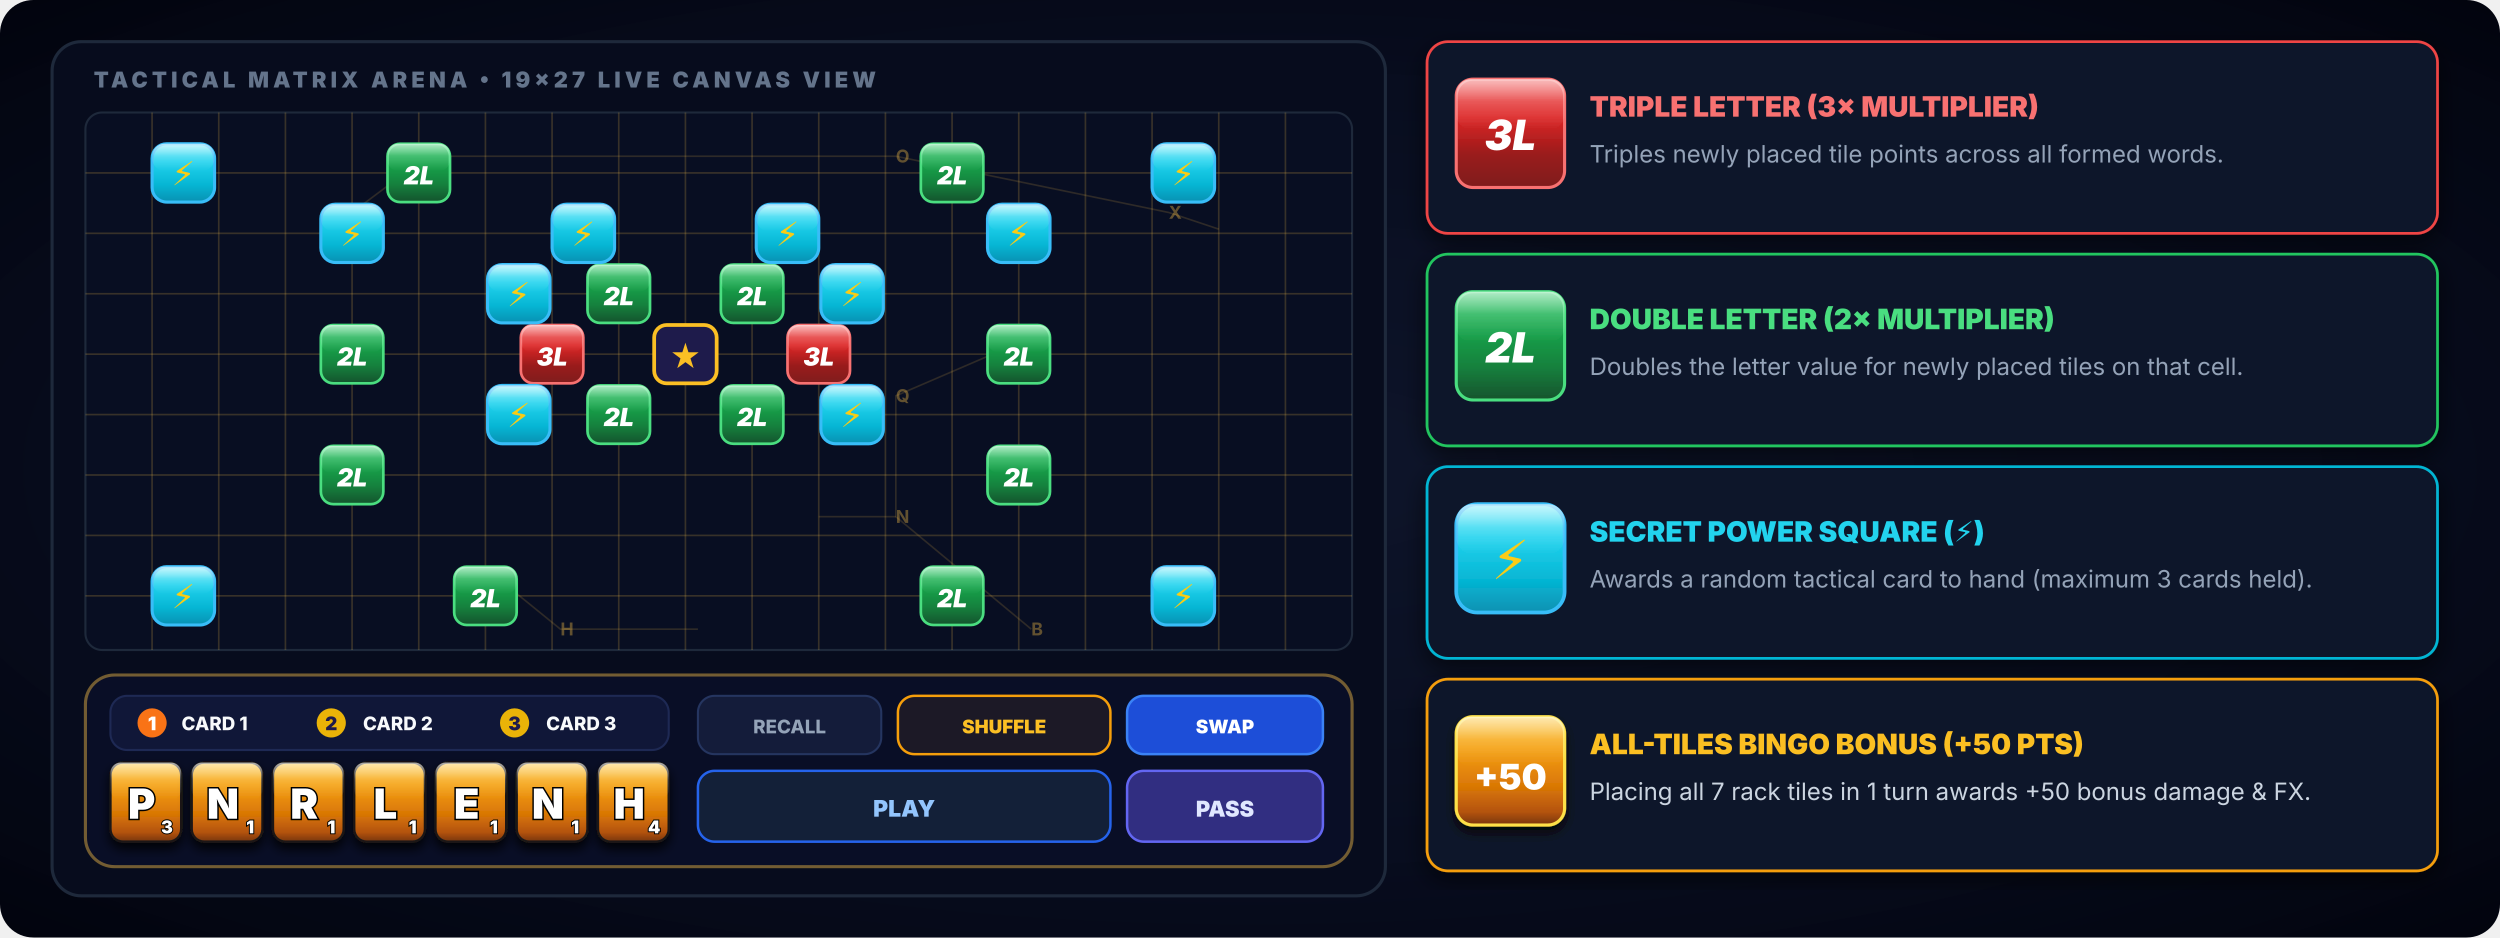
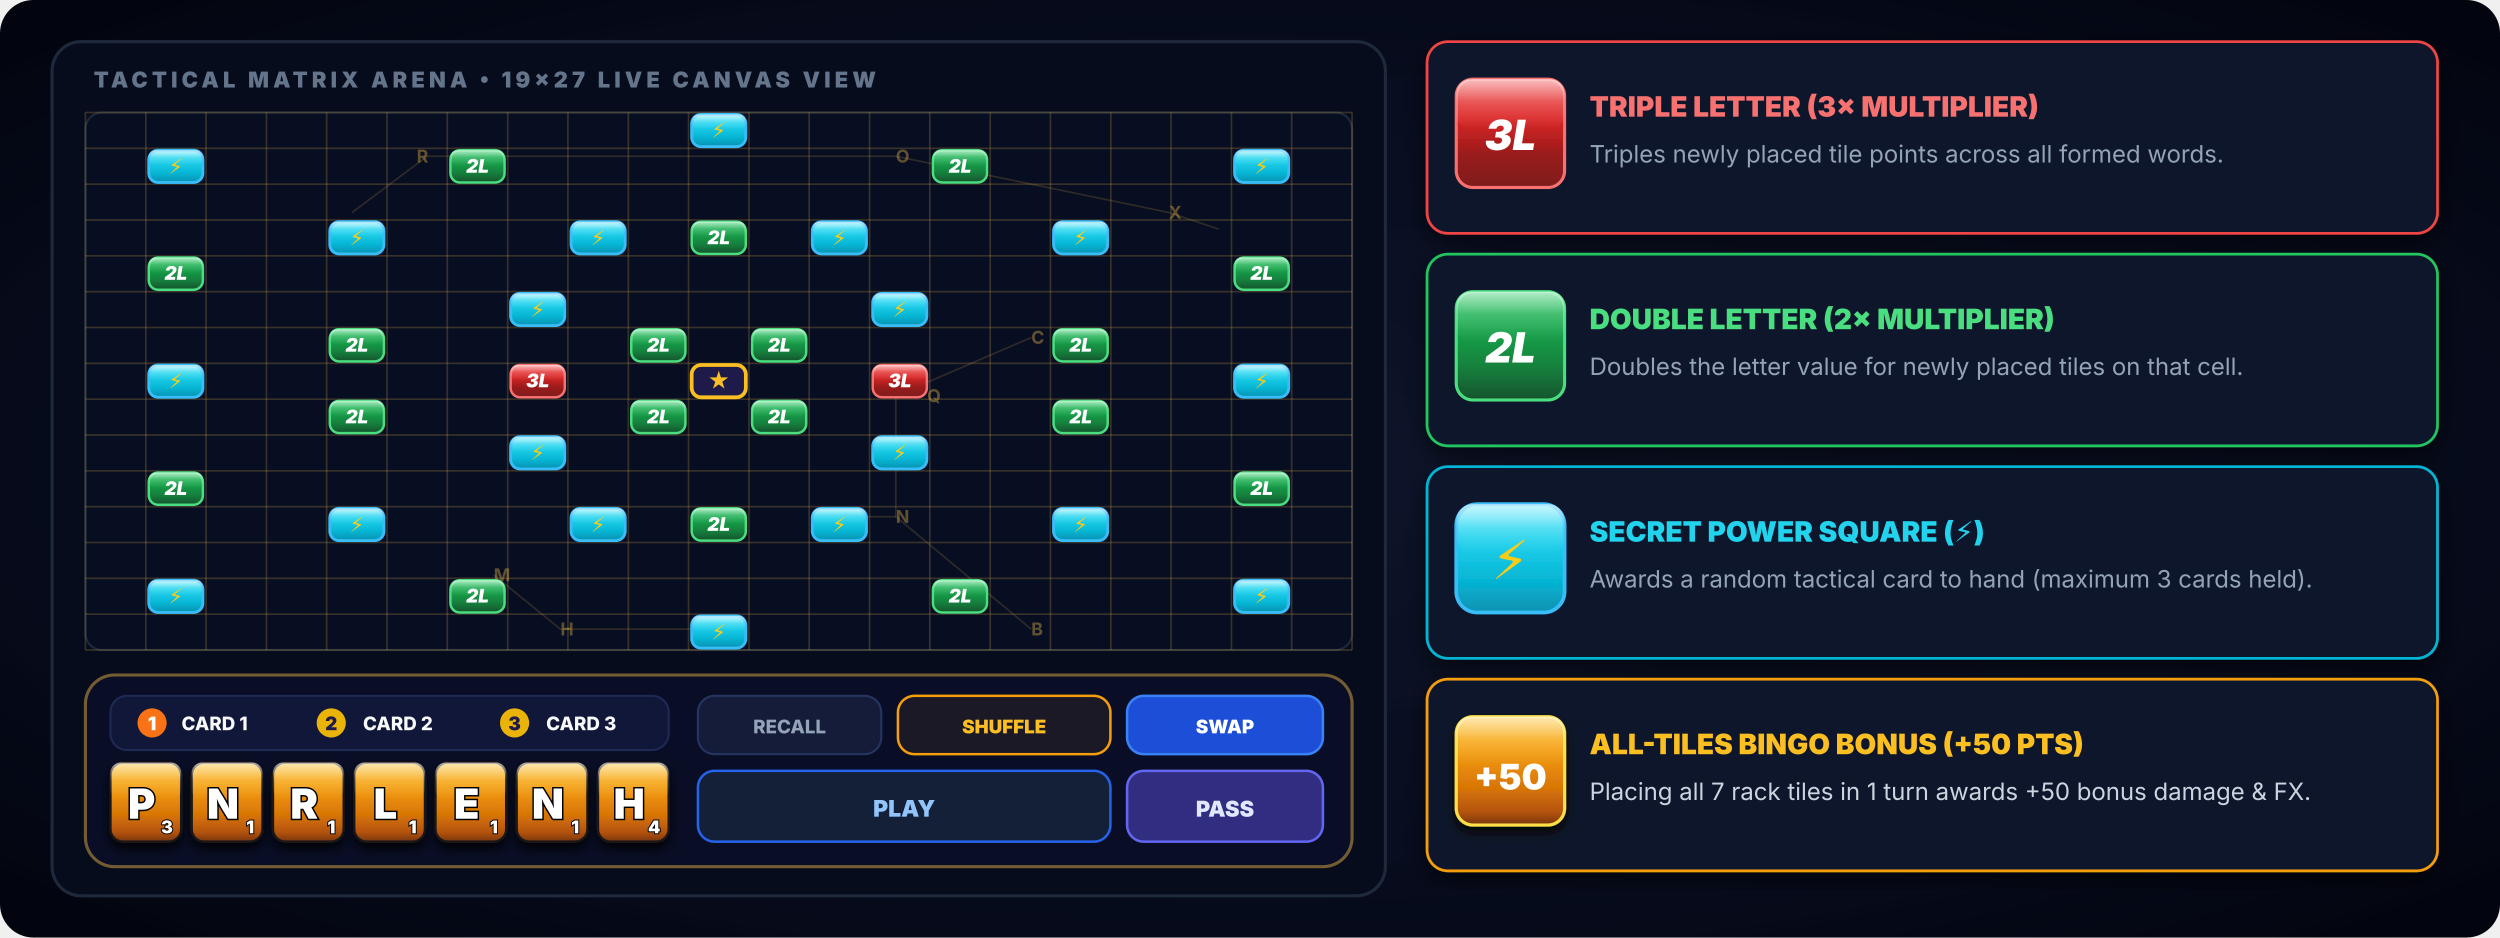
<svg xmlns="http://www.w3.org/2000/svg" viewBox="0 0 1200 450" width="100%" height="100%">
  <defs>
    <radialGradient id="arenaBg" cx="50%" cy="50%" r="70%">
      <stop offset="0%" stop-color="#091026" stop-opacity="0.98" />
      <stop offset="60%" stop-color="#050a1c" stop-opacity="0.99" />
      <stop offset="100%" stop-color="#02040e" stop-opacity="1" />
    </radialGradient>
    <linearGradient id="cell3LGrad" x1="0%" y1="0%" x2="0%" y2="100%">
      <stop offset="0%" stop-color="#ef4444" />
      <stop offset="35%" stop-color="#dc2626" />
      <stop offset="70%" stop-color="#991b1b" />
      <stop offset="100%" stop-color="#7f1d1d" />
    </linearGradient>
    <linearGradient id="cell2LGrad" x1="0%" y1="0%" x2="0%" y2="100%">
      <stop offset="0%" stop-color="#22c55e" />
      <stop offset="35%" stop-color="#16a34a" />
      <stop offset="70%" stop-color="#15803d" />
      <stop offset="100%" stop-color="#14532d" />
    </linearGradient>
    <linearGradient id="cellPowerGrad" x1="0%" y1="0%" x2="0%" y2="100%">
      <stop offset="0%" stop-color="#67e8f9" />
      <stop offset="30%" stop-color="#22d3ee" />
      <stop offset="70%" stop-color="#06b6d4" />
      <stop offset="100%" stop-color="#0891b2" />
    </linearGradient>
    <linearGradient id="woodTileGrad" x1="0%" y1="0%" x2="0%" y2="100%">
      <stop offset="0%" stop-color="#fbbf24" />
      <stop offset="28%" stop-color="#f59e0b" />
      <stop offset="65%" stop-color="#d97706" />
      <stop offset="88%" stop-color="#b45309" />
      <stop offset="100%" stop-color="#78350f" />
    </linearGradient>
    <linearGradient id="glossReflection" x1="0%" y1="0%" x2="0%" y2="100%">
      <stop offset="0%" stop-color="#ffffff" stop-opacity="0.65" />
      <stop offset="45%" stop-color="#ffffff" stop-opacity="0.18" />
      <stop offset="100%" stop-color="#ffffff" stop-opacity="0" />
    </linearGradient>
-     <filter id="cyanGlow" x="-30%" y="-30%" width="160%" height="160%">
-       <feGaussianBlur stdDeviation="6" result="blur" />
-       <feMerge>
-         <feMergeNode in="blur" />
-         <feMergeNode in="SourceGraphic" />
-       </feMerge>
-     </filter>
-     <filter id="starGlow" x="-30%" y="-30%" width="160%" height="160%">
-       <feGaussianBlur stdDeviation="5" result="blur" />
-       <feMerge>
-         <feMergeNode in="blur" />
-         <feMergeNode in="SourceGraphic" />
-       </feMerge>
-     </filter>
    <filter id="tileShadow" x="-20%" y="-20%" width="140%" height="140%">
      <feDropShadow dx="0" dy="3" stdDeviation="2.5" flood-color="#000000" flood-opacity="0.85" />
    </filter>
    <filter id="cardShadow" x="-10%" y="-10%" width="120%" height="120%">
      <feDropShadow dx="0" dy="4" stdDeviation="6" flood-color="#000000" flood-opacity="0.6" />
    </filter>
    <style>
      @keyframes powerPulse {
        0%, 100% { filter: drop-shadow(0 0 5px #22d3ee); opacity: 0.92; }
        50% { filter: drop-shadow(0 0 14px #38bdf8); opacity: 1.0; }
      }
      @keyframes starPulse {
        0%, 100% { filter: drop-shadow(0 0 4px #fbbf24); }
        50% { filter: drop-shadow(0 0 11px #f59e0b); }
      }
      .anim-power-glow { animation: powerPulse 3.2s ease-in-out infinite; }
      .anim-center-star { animation: starPulse 3.5s ease-in-out infinite; }
    </style>
  </defs>
  <rect width="1200" height="450" fill="url(#arenaBg)" rx="16" />
  <g transform="translate(25, 20)">
    <rect width="640" height="410" rx="14" fill="#070c1d" stroke="#1e293b" stroke-width="1.5" />
    <text x="20" y="22" fill="#64748b" font-family="'Inter', sans-serif" font-size="10.5" font-weight="900" letter-spacing="2">
      TACTICAL MATRIX ARENA • 19×27 LIVE CANVAS VIEW
    </text>
    <rect x="16" y="34" width="608" height="258" rx="8" fill="#080e22" stroke="#1e293b" stroke-width="1" />
    <g stroke="rgba(245, 190, 72, 0.20)" stroke-width="0.8">
-       <line x1="16" y1="63" x2="624" y2="63" />
-       <line x1="16" y1="92" x2="624" y2="92" />
-       <line x1="16" y1="121" x2="624" y2="121" />
-       <line x1="16" y1="150" x2="624" y2="150" />
-       <line x1="16" y1="179" x2="624" y2="179" />
-       <line x1="16" y1="208" x2="624" y2="208" />
-       <line x1="16" y1="237" x2="624" y2="237" />
-       <line x1="16" y1="266" x2="624" y2="266" />
-       <line x1="48" y1="34" x2="48" y2="292" />
-       <line x1="80" y1="34" x2="80" y2="292" />
-       <line x1="112" y1="34" x2="112" y2="292" />
-       <line x1="144" y1="34" x2="144" y2="292" />
-       <line x1="176" y1="34" x2="176" y2="292" />
-       <line x1="208" y1="34" x2="208" y2="292" />
-       <line x1="240" y1="34" x2="240" y2="292" />
-       <line x1="272" y1="34" x2="272" y2="292" />
-       <line x1="304" y1="34" x2="304" y2="292" />
-       <line x1="336" y1="34" x2="336" y2="292" />
-       <line x1="368" y1="34" x2="368" y2="292" />
-       <line x1="400" y1="34" x2="400" y2="292" />
-       <line x1="432" y1="34" x2="432" y2="292" />
-       <line x1="464" y1="34" x2="464" y2="292" />
-       <line x1="496" y1="34" x2="496" y2="292" />
-       <line x1="528" y1="34" x2="528" y2="292" />
-       <line x1="560" y1="34" x2="560" y2="292" />
-       <line x1="592" y1="34" x2="592" y2="292" />
+       <line x1="16" y1="34.0" x2="624" y2="34.0" />
+       <line x1="16" y1="51.2" x2="624" y2="51.2" />
+       <line x1="16" y1="68.4" x2="624" y2="68.4" />
+       <line x1="16" y1="85.6" x2="624" y2="85.6" />
+       <line x1="16" y1="102.8" x2="624" y2="102.8" />
+       <line x1="16" y1="120.0" x2="624" y2="120.0" />
+       <line x1="16" y1="137.2" x2="624" y2="137.2" />
+       <line x1="16" y1="154.4" x2="624" y2="154.4" />
+       <line x1="16" y1="171.6" x2="624" y2="171.6" />
+       <line x1="16" y1="188.8" x2="624" y2="188.8" />
+       <line x1="16" y1="206.0" x2="624" y2="206.0" />
+       <line x1="16" y1="223.2" x2="624" y2="223.2" />
+       <line x1="16" y1="240.4" x2="624" y2="240.4" />
+       <line x1="16" y1="257.6" x2="624" y2="257.6" />
+       <line x1="16" y1="274.8" x2="624" y2="274.8" />
+       <line x1="16" y1="292.0" x2="624" y2="292.0" />
+       <line x1="16.0" y1="34" x2="16.0" y2="292" />
+       <line x1="45.0" y1="34" x2="45.0" y2="292" />
+       <line x1="73.9" y1="34" x2="73.9" y2="292" />
+       <line x1="102.9" y1="34" x2="102.9" y2="292" />
+       <line x1="131.8" y1="34" x2="131.8" y2="292" />
+       <line x1="160.8" y1="34" x2="160.8" y2="292" />
+       <line x1="189.7" y1="34" x2="189.7" y2="292" />
+       <line x1="218.7" y1="34" x2="218.7" y2="292" />
+       <line x1="247.6" y1="34" x2="247.6" y2="292" />
+       <line x1="276.6" y1="34" x2="276.6" y2="292" />
+       <line x1="305.5" y1="34" x2="305.5" y2="292" />
+       <line x1="334.5" y1="34" x2="334.5" y2="292" />
+       <line x1="363.4" y1="34" x2="363.4" y2="292" />
+       <line x1="392.4" y1="34" x2="392.4" y2="292" />
+       <line x1="421.3" y1="34" x2="421.3" y2="292" />
+       <line x1="450.3" y1="34" x2="450.3" y2="292" />
+       <line x1="479.2" y1="34" x2="479.2" y2="292" />
+       <line x1="508.2" y1="34" x2="508.2" y2="292" />
+       <line x1="537.1" y1="34" x2="537.1" y2="292" />
+       <line x1="566.1" y1="34" x2="566.1" y2="292" />
+       <line x1="595.0" y1="34" x2="595.0" y2="292" />
+       <line x1="624.0" y1="34" x2="624.0" y2="292" />
    </g>
    <g stroke="rgba(245, 190, 72, 0.16)" stroke-width="0.8" fill="none">
      <path d="M 180 55 L 405 55 L 536 82 L 560 90" />
      <path d="M 470 142 L 405 170 L 405 228 L 470 282" />
      <path d="M 212 256 L 244 282 L 310 282" />
      <path d="M 144 82 L 180 55" />
      <path d="M 368 228 L 405 228" />
    </g>
    <g fill="rgba(245, 190, 72, 0.38)" font-family="'Inter', monospace" font-size="8.5" font-weight="700">
-       <text x="180" y="58">R</text>
+       <text x="175" y="58">R</text>
      <text x="405" y="58">O</text>
      <text x="536" y="85">X</text>
      <text x="470" y="145">C</text>
-       <text x="405" y="173">Q</text>
+       <text x="420" y="173">Q</text>
      <text x="405" y="231">N</text>
      <text x="212" y="259">M</text>
      <text x="244" y="285">H</text>
      <text x="470" y="285">B</text>
    </g>
-     <g transform="translate(289, 136)" class="anim-center-star">
-       <rect width="30" height="28" rx="6" fill="#1e1b4b" stroke="#fbbf24" stroke-width="1.8" />
-       <text x="15" y="20.5" fill="#fbbf24" font-size="17" text-anchor="middle">★</text>
-     </g>
    <g>
-       <g transform="translate(225, 136)">
-         <rect width="30" height="28" rx="6" fill="url(#cell3LGrad)" stroke="#f87171" stroke-width="1.3" />
-         <rect width="30" height="13" rx="5" fill="url(#glossReflection)" />
-         <text x="15" y="19.5" fill="#ffffff" font-family="'Inter', sans-serif" font-size="12" font-weight="900" font-style="italic" text-anchor="middle">3L</text>
-       </g>
-       <g transform="translate(353, 136)">
-         <rect width="30" height="28" rx="6" fill="url(#cell3LGrad)" stroke="#f87171" stroke-width="1.3" />
-         <rect width="30" height="13" rx="5" fill="url(#glossReflection)" />
-         <text x="15" y="19.5" fill="#ffffff" font-family="'Inter', sans-serif" font-size="12" font-weight="900" font-style="italic" text-anchor="middle">3L</text>
+       <g transform="translate(220.1, 155.2)">
+         <rect width="26" height="15.5" rx="4.5" fill="url(#cell3LGrad)" stroke="#f87171" stroke-width="1.2" />
+         <rect width="26" height="7.4" rx="3.5" fill="url(#glossReflection)" />
+         <text x="13.0" y="10.7" fill="#ffffff" font-family="'Inter', sans-serif" font-size="9" font-weight="900" font-style="italic" text-anchor="middle">3L</text>
+       </g>
+       <g transform="translate(393.9, 155.2)">
+         <rect width="26" height="15.5" rx="4.5" fill="url(#cell3LGrad)" stroke="#f87171" stroke-width="1.2" />
+         <rect width="26" height="7.4" rx="3.5" fill="url(#glossReflection)" />
+         <text x="13.0" y="10.7" fill="#ffffff" font-family="'Inter', sans-serif" font-size="9" font-weight="900" font-style="italic" text-anchor="middle">3L</text>
      </g>
    </g>
    <g>
-       <g transform="translate(257, 107)">
-         <rect width="30" height="28" rx="6" fill="url(#cell2LGrad)" stroke="#4ade80" stroke-width="1.3" />
-         <rect width="30" height="13" rx="5" fill="url(#glossReflection)" />
-         <text x="15" y="19.5" fill="#ffffff" font-family="'Inter', sans-serif" font-size="12" font-weight="900" font-style="italic" text-anchor="middle">2L</text>
-       </g>
-       <g transform="translate(321, 107)">
-         <rect width="30" height="28" rx="6" fill="url(#cell2LGrad)" stroke="#4ade80" stroke-width="1.3" />
-         <rect width="30" height="13" rx="5" fill="url(#glossReflection)" />
-         <text x="15" y="19.5" fill="#ffffff" font-family="'Inter', sans-serif" font-size="12" font-weight="900" font-style="italic" text-anchor="middle">2L</text>
-       </g>
-       <g transform="translate(257, 165)">
-         <rect width="30" height="28" rx="6" fill="url(#cell2LGrad)" stroke="#4ade80" stroke-width="1.3" />
-         <rect width="30" height="13" rx="5" fill="url(#glossReflection)" />
-         <text x="15" y="19.5" fill="#ffffff" font-family="'Inter', sans-serif" font-size="12" font-weight="900" font-style="italic" text-anchor="middle">2L</text>
-       </g>
-       <g transform="translate(321, 165)">
-         <rect width="30" height="28" rx="6" fill="url(#cell2LGrad)" stroke="#4ade80" stroke-width="1.3" />
-         <rect width="30" height="13" rx="5" fill="url(#glossReflection)" />
-         <text x="15" y="19.5" fill="#ffffff" font-family="'Inter', sans-serif" font-size="12" font-weight="900" font-style="italic" text-anchor="middle">2L</text>
-       </g>
-       <g transform="translate(161, 49)">
-         <rect width="30" height="28" rx="6" fill="url(#cell2LGrad)" stroke="#4ade80" stroke-width="1.3" />
-         <rect width="30" height="13" rx="5" fill="url(#glossReflection)" />
-         <text x="15" y="19.5" fill="#ffffff" font-family="'Inter', sans-serif" font-size="12" font-weight="900" font-style="italic" text-anchor="middle">2L</text>
-       </g>
-       <g transform="translate(417, 49)">
-         <rect width="30" height="28" rx="6" fill="url(#cell2LGrad)" stroke="#4ade80" stroke-width="1.3" />
-         <rect width="30" height="13" rx="5" fill="url(#glossReflection)" />
-         <text x="15" y="19.5" fill="#ffffff" font-family="'Inter', sans-serif" font-size="12" font-weight="900" font-style="italic" text-anchor="middle">2L</text>
-       </g>
-       <g transform="translate(129, 136)">
-         <rect width="30" height="28" rx="6" fill="url(#cell2LGrad)" stroke="#4ade80" stroke-width="1.3" />
-         <rect width="30" height="13" rx="5" fill="url(#glossReflection)" />
-         <text x="15" y="19.5" fill="#ffffff" font-family="'Inter', sans-serif" font-size="12" font-weight="900" font-style="italic" text-anchor="middle">2L</text>
-       </g>
-       <g transform="translate(449, 136)">
-         <rect width="30" height="28" rx="6" fill="url(#cell2LGrad)" stroke="#4ade80" stroke-width="1.3" />
-         <rect width="30" height="13" rx="5" fill="url(#glossReflection)" />
-         <text x="15" y="19.5" fill="#ffffff" font-family="'Inter', sans-serif" font-size="12" font-weight="900" font-style="italic" text-anchor="middle">2L</text>
-       </g>
-       <g transform="translate(129, 194)">
-         <rect width="30" height="28" rx="6" fill="url(#cell2LGrad)" stroke="#4ade80" stroke-width="1.3" />
-         <rect width="30" height="13" rx="5" fill="url(#glossReflection)" />
-         <text x="15" y="19.5" fill="#ffffff" font-family="'Inter', sans-serif" font-size="12" font-weight="900" font-style="italic" text-anchor="middle">2L</text>
-       </g>
-       <g transform="translate(449, 194)">
-         <rect width="30" height="28" rx="6" fill="url(#cell2LGrad)" stroke="#4ade80" stroke-width="1.3" />
-         <rect width="30" height="13" rx="5" fill="url(#glossReflection)" />
-         <text x="15" y="19.5" fill="#ffffff" font-family="'Inter', sans-serif" font-size="12" font-weight="900" font-style="italic" text-anchor="middle">2L</text>
-       </g>
-       <g transform="translate(193, 252)">
-         <rect width="30" height="28" rx="6" fill="url(#cell2LGrad)" stroke="#4ade80" stroke-width="1.3" />
-         <rect width="30" height="13" rx="5" fill="url(#glossReflection)" />
-         <text x="15" y="19.5" fill="#ffffff" font-family="'Inter', sans-serif" font-size="12" font-weight="900" font-style="italic" text-anchor="middle">2L</text>
-       </g>
-       <g transform="translate(417, 252)">
-         <rect width="30" height="28" rx="6" fill="url(#cell2LGrad)" stroke="#4ade80" stroke-width="1.3" />
-         <rect width="30" height="13" rx="5" fill="url(#glossReflection)" />
-         <text x="15" y="19.5" fill="#ffffff" font-family="'Inter', sans-serif" font-size="12" font-weight="900" font-style="italic" text-anchor="middle">2L</text>
+       <g transform="translate(191.2, 52.1)">
+         <rect width="26" height="15.5" rx="4.5" fill="url(#cell2LGrad)" stroke="#4ade80" stroke-width="1.2" />
+         <rect width="26" height="7.4" rx="3.5" fill="url(#glossReflection)" />
+         <text x="13.0" y="10.8" fill="#ffffff" font-family="'Inter', sans-serif" font-size="9" font-weight="900" font-style="italic" text-anchor="middle">2L</text>
+       </g>
+       <g transform="translate(422.8, 52.1)">
+         <rect width="26" height="15.5" rx="4.5" fill="url(#cell2LGrad)" stroke="#4ade80" stroke-width="1.2" />
+         <rect width="26" height="7.4" rx="3.5" fill="url(#glossReflection)" />
+         <text x="13.0" y="10.8" fill="#ffffff" font-family="'Inter', sans-serif" font-size="9" font-weight="900" font-style="italic" text-anchor="middle">2L</text>
+       </g>
+       <g transform="translate(307.0, 86.4)">
+         <rect width="26" height="15.5" rx="4.5" fill="url(#cell2LGrad)" stroke="#4ade80" stroke-width="1.2" />
+         <rect width="26" height="7.4" rx="3.5" fill="url(#glossReflection)" />
+         <text x="13.0" y="10.8" fill="#ffffff" font-family="'Inter', sans-serif" font-size="9" font-weight="900" font-style="italic" text-anchor="middle">2L</text>
+       </g>
+       <g transform="translate(46.4, 103.6)">
+         <rect width="26" height="15.5" rx="4.5" fill="url(#cell2LGrad)" stroke="#4ade80" stroke-width="1.2" />
+         <rect width="26" height="7.4" rx="3.5" fill="url(#glossReflection)" />
+         <text x="13.0" y="10.7" fill="#ffffff" font-family="'Inter', sans-serif" font-size="9" font-weight="900" font-style="italic" text-anchor="middle">2L</text>
+       </g>
+       <g transform="translate(567.6, 103.6)">
+         <rect width="26" height="15.5" rx="4.5" fill="url(#cell2LGrad)" stroke="#4ade80" stroke-width="1.2" />
+         <rect width="26" height="7.4" rx="3.5" fill="url(#glossReflection)" />
+         <text x="13.0" y="10.7" fill="#ffffff" font-family="'Inter', sans-serif" font-size="9" font-weight="900" font-style="italic" text-anchor="middle">2L</text>
+       </g>
+       <g transform="translate(133.3, 138.0)">
+         <rect width="26" height="15.5" rx="4.5" fill="url(#cell2LGrad)" stroke="#4ade80" stroke-width="1.2" />
+         <rect width="26" height="7.4" rx="3.5" fill="url(#glossReflection)" />
+         <text x="13.0" y="10.8" fill="#ffffff" font-family="'Inter', sans-serif" font-size="9" font-weight="900" font-style="italic" text-anchor="middle">2L</text>
+       </g>
+       <g transform="translate(278.0, 138.0)">
+         <rect width="26" height="15.5" rx="4.5" fill="url(#cell2LGrad)" stroke="#4ade80" stroke-width="1.2" />
+         <rect width="26" height="7.4" rx="3.5" fill="url(#glossReflection)" />
+         <text x="13.0" y="10.8" fill="#ffffff" font-family="'Inter', sans-serif" font-size="9" font-weight="900" font-style="italic" text-anchor="middle">2L</text>
+       </g>
+       <g transform="translate(336.0, 138.0)">
+         <rect width="26" height="15.5" rx="4.5" fill="url(#cell2LGrad)" stroke="#4ade80" stroke-width="1.2" />
+         <rect width="26" height="7.4" rx="3.5" fill="url(#glossReflection)" />
+         <text x="13.0" y="10.8" fill="#ffffff" font-family="'Inter', sans-serif" font-size="9" font-weight="900" font-style="italic" text-anchor="middle">2L</text>
+       </g>
+       <g transform="translate(480.7, 138.0)">
+         <rect width="26" height="15.5" rx="4.5" fill="url(#cell2LGrad)" stroke="#4ade80" stroke-width="1.2" />
+         <rect width="26" height="7.4" rx="3.5" fill="url(#glossReflection)" />
+         <text x="13.0" y="10.8" fill="#ffffff" font-family="'Inter', sans-serif" font-size="9" font-weight="900" font-style="italic" text-anchor="middle">2L</text>
+       </g>
+       <g transform="translate(133.3, 172.4)">
+         <rect width="26" height="15.5" rx="4.5" fill="url(#cell2LGrad)" stroke="#4ade80" stroke-width="1.2" />
+         <rect width="26" height="7.4" rx="3.5" fill="url(#glossReflection)" />
+         <text x="13.0" y="10.8" fill="#ffffff" font-family="'Inter', sans-serif" font-size="9" font-weight="900" font-style="italic" text-anchor="middle">2L</text>
+       </g>
+       <g transform="translate(278.0, 172.4)">
+         <rect width="26" height="15.5" rx="4.5" fill="url(#cell2LGrad)" stroke="#4ade80" stroke-width="1.2" />
+         <rect width="26" height="7.4" rx="3.5" fill="url(#glossReflection)" />
+         <text x="13.0" y="10.8" fill="#ffffff" font-family="'Inter', sans-serif" font-size="9" font-weight="900" font-style="italic" text-anchor="middle">2L</text>
+       </g>
+       <g transform="translate(336.0, 172.4)">
+         <rect width="26" height="15.5" rx="4.5" fill="url(#cell2LGrad)" stroke="#4ade80" stroke-width="1.2" />
+         <rect width="26" height="7.4" rx="3.5" fill="url(#glossReflection)" />
+         <text x="13.0" y="10.8" fill="#ffffff" font-family="'Inter', sans-serif" font-size="9" font-weight="900" font-style="italic" text-anchor="middle">2L</text>
+       </g>
+       <g transform="translate(480.7, 172.4)">
+         <rect width="26" height="15.5" rx="4.5" fill="url(#cell2LGrad)" stroke="#4ade80" stroke-width="1.2" />
+         <rect width="26" height="7.4" rx="3.5" fill="url(#glossReflection)" />
+         <text x="13.0" y="10.8" fill="#ffffff" font-family="'Inter', sans-serif" font-size="9" font-weight="900" font-style="italic" text-anchor="middle">2L</text>
+       </g>
+       <g transform="translate(46.4, 206.8)">
+         <rect width="26" height="15.5" rx="4.5" fill="url(#cell2LGrad)" stroke="#4ade80" stroke-width="1.2" />
+         <rect width="26" height="7.4" rx="3.5" fill="url(#glossReflection)" />
+         <text x="13.0" y="10.8" fill="#ffffff" font-family="'Inter', sans-serif" font-size="9" font-weight="900" font-style="italic" text-anchor="middle">2L</text>
+       </g>
+       <g transform="translate(567.6, 206.8)">
+         <rect width="26" height="15.5" rx="4.5" fill="url(#cell2LGrad)" stroke="#4ade80" stroke-width="1.2" />
+         <rect width="26" height="7.4" rx="3.5" fill="url(#glossReflection)" />
+         <text x="13.0" y="10.8" fill="#ffffff" font-family="'Inter', sans-serif" font-size="9" font-weight="900" font-style="italic" text-anchor="middle">2L</text>
+       </g>
+       <g transform="translate(307.0, 224.0)">
+         <rect width="26" height="15.5" rx="4.5" fill="url(#cell2LGrad)" stroke="#4ade80" stroke-width="1.2" />
+         <rect width="26" height="7.4" rx="3.5" fill="url(#glossReflection)" />
+         <text x="13.0" y="10.8" fill="#ffffff" font-family="'Inter', sans-serif" font-size="9" font-weight="900" font-style="italic" text-anchor="middle">2L</text>
+       </g>
+       <g transform="translate(191.2, 258.5)">
+         <rect width="26" height="15.5" rx="4.5" fill="url(#cell2LGrad)" stroke="#4ade80" stroke-width="1.2" />
+         <rect width="26" height="7.4" rx="3.5" fill="url(#glossReflection)" />
+         <text x="13.0" y="10.7" fill="#ffffff" font-family="'Inter', sans-serif" font-size="9" font-weight="900" font-style="italic" text-anchor="middle">2L</text>
+       </g>
+       <g transform="translate(422.8, 258.5)">
+         <rect width="26" height="15.5" rx="4.5" fill="url(#cell2LGrad)" stroke="#4ade80" stroke-width="1.2" />
+         <rect width="26" height="7.4" rx="3.5" fill="url(#glossReflection)" />
+         <text x="13.0" y="10.7" fill="#ffffff" font-family="'Inter', sans-serif" font-size="9" font-weight="900" font-style="italic" text-anchor="middle">2L</text>
      </g>
    </g>
    <g class="anim-power-glow">
-       <g transform="translate(48, 49)">
-         <rect width="30" height="28" rx="7" fill="url(#cellPowerGrad)" stroke="#38bdf8" stroke-width="1.5" />
-         <rect width="30" height="13" rx="6" fill="url(#glossReflection)" />
-         <text x="15" y="20" fill="#facc15" font-size="16" font-weight="900" text-anchor="middle">⚡</text>
-       </g>
-       <g transform="translate(528, 49)">
-         <rect width="30" height="28" rx="7" fill="url(#cellPowerGrad)" stroke="#38bdf8" stroke-width="1.5" />
-         <rect width="30" height="13" rx="6" fill="url(#glossReflection)" />
-         <text x="15" y="20" fill="#facc15" font-size="16" font-weight="900" text-anchor="middle">⚡</text>
-       </g>
-       <g transform="translate(48, 252)">
-         <rect width="30" height="28" rx="7" fill="url(#cellPowerGrad)" stroke="#38bdf8" stroke-width="1.5" />
-         <rect width="30" height="13" rx="6" fill="url(#glossReflection)" />
-         <text x="15" y="20" fill="#facc15" font-size="16" font-weight="900" text-anchor="middle">⚡</text>
-       </g>
-       <g transform="translate(528, 252)">
-         <rect width="30" height="28" rx="7" fill="url(#cellPowerGrad)" stroke="#38bdf8" stroke-width="1.5" />
-         <rect width="30" height="13" rx="6" fill="url(#glossReflection)" />
-         <text x="15" y="20" fill="#facc15" font-size="16" font-weight="900" text-anchor="middle">⚡</text>
-       </g>
-       <g transform="translate(129, 78)">
-         <rect width="30" height="28" rx="7" fill="url(#cellPowerGrad)" stroke="#38bdf8" stroke-width="1.5" />
-         <rect width="30" height="13" rx="6" fill="url(#glossReflection)" />
-         <text x="15" y="20" fill="#facc15" font-size="16" font-weight="900" text-anchor="middle">⚡</text>
-       </g>
-       <g transform="translate(240, 78)">
-         <rect width="30" height="28" rx="7" fill="url(#cellPowerGrad)" stroke="#38bdf8" stroke-width="1.5" />
-         <rect width="30" height="13" rx="6" fill="url(#glossReflection)" />
-         <text x="15" y="20" fill="#facc15" font-size="16" font-weight="900" text-anchor="middle">⚡</text>
-       </g>
-       <g transform="translate(338, 78)">
-         <rect width="30" height="28" rx="7" fill="url(#cellPowerGrad)" stroke="#38bdf8" stroke-width="1.5" />
-         <rect width="30" height="13" rx="6" fill="url(#glossReflection)" />
-         <text x="15" y="20" fill="#facc15" font-size="16" font-weight="900" text-anchor="middle">⚡</text>
-       </g>
-       <g transform="translate(449, 78)">
-         <rect width="30" height="28" rx="7" fill="url(#cellPowerGrad)" stroke="#38bdf8" stroke-width="1.5" />
-         <rect width="30" height="13" rx="6" fill="url(#glossReflection)" />
-         <text x="15" y="20" fill="#facc15" font-size="16" font-weight="900" text-anchor="middle">⚡</text>
-       </g>
-       <g transform="translate(209, 107)">
-         <rect width="30" height="28" rx="7" fill="url(#cellPowerGrad)" stroke="#38bdf8" stroke-width="1.5" />
-         <rect width="30" height="13" rx="6" fill="url(#glossReflection)" />
-         <text x="15" y="20" fill="#facc15" font-size="16" font-weight="900" text-anchor="middle">⚡</text>
-       </g>
-       <g transform="translate(369, 107)">
-         <rect width="30" height="28" rx="7" fill="url(#cellPowerGrad)" stroke="#38bdf8" stroke-width="1.5" />
-         <rect width="30" height="13" rx="6" fill="url(#glossReflection)" />
-         <text x="15" y="20" fill="#facc15" font-size="16" font-weight="900" text-anchor="middle">⚡</text>
-       </g>
-       <g transform="translate(209, 165)">
-         <rect width="30" height="28" rx="7" fill="url(#cellPowerGrad)" stroke="#38bdf8" stroke-width="1.5" />
-         <rect width="30" height="13" rx="6" fill="url(#glossReflection)" />
-         <text x="15" y="20" fill="#facc15" font-size="16" font-weight="900" text-anchor="middle">⚡</text>
-       </g>
-       <g transform="translate(369, 165)">
-         <rect width="30" height="28" rx="7" fill="url(#cellPowerGrad)" stroke="#38bdf8" stroke-width="1.5" />
-         <rect width="30" height="13" rx="6" fill="url(#glossReflection)" />
-         <text x="15" y="20" fill="#facc15" font-size="16" font-weight="900" text-anchor="middle">⚡</text>
-       </g>
+       <g transform="translate(307.0, 34.9)">
+         <rect width="26" height="15.5" rx="4.5" fill="url(#cellPowerGrad)" stroke="#38bdf8" stroke-width="1.4" />
+         <rect width="26" height="7.4" rx="3.5" fill="url(#glossReflection)" />
+         <text x="13.0" y="11.2" fill="#facc15" font-size="10" font-weight="900" text-anchor="middle">⚡</text>
+       </g>
+       <g transform="translate(46.4, 52.1)">
+         <rect width="26" height="15.5" rx="4.5" fill="url(#cellPowerGrad)" stroke="#38bdf8" stroke-width="1.4" />
+         <rect width="26" height="7.4" rx="3.5" fill="url(#glossReflection)" />
+         <text x="13.0" y="11.3" fill="#facc15" font-size="10" font-weight="900" text-anchor="middle">⚡</text>
+       </g>
+       <g transform="translate(567.6, 52.1)">
+         <rect width="26" height="15.5" rx="4.5" fill="url(#cellPowerGrad)" stroke="#38bdf8" stroke-width="1.4" />
+         <rect width="26" height="7.4" rx="3.5" fill="url(#glossReflection)" />
+         <text x="13.0" y="11.3" fill="#facc15" font-size="10" font-weight="900" text-anchor="middle">⚡</text>
+       </g>
+       <g transform="translate(133.3, 86.4)">
+         <rect width="26" height="15.5" rx="4.5" fill="url(#cellPowerGrad)" stroke="#38bdf8" stroke-width="1.4" />
+         <rect width="26" height="7.4" rx="3.5" fill="url(#glossReflection)" />
+         <text x="13.0" y="11.3" fill="#facc15" font-size="10" font-weight="900" text-anchor="middle">⚡</text>
+       </g>
+       <g transform="translate(249.1, 86.4)">
+         <rect width="26" height="15.5" rx="4.5" fill="url(#cellPowerGrad)" stroke="#38bdf8" stroke-width="1.4" />
+         <rect width="26" height="7.4" rx="3.5" fill="url(#glossReflection)" />
+         <text x="13.0" y="11.3" fill="#facc15" font-size="10" font-weight="900" text-anchor="middle">⚡</text>
+       </g>
+       <g transform="translate(364.9, 86.4)">
+         <rect width="26" height="15.5" rx="4.5" fill="url(#cellPowerGrad)" stroke="#38bdf8" stroke-width="1.4" />
+         <rect width="26" height="7.4" rx="3.5" fill="url(#glossReflection)" />
+         <text x="13.0" y="11.3" fill="#facc15" font-size="10" font-weight="900" text-anchor="middle">⚡</text>
+       </g>
+       <g transform="translate(480.7, 86.4)">
+         <rect width="26" height="15.5" rx="4.5" fill="url(#cellPowerGrad)" stroke="#38bdf8" stroke-width="1.4" />
+         <rect width="26" height="7.4" rx="3.5" fill="url(#glossReflection)" />
+         <text x="13.0" y="11.3" fill="#facc15" font-size="10" font-weight="900" text-anchor="middle">⚡</text>
+       </g>
+       <g transform="translate(220.1, 120.8)">
+         <rect width="26" height="15.5" rx="4.5" fill="url(#cellPowerGrad)" stroke="#38bdf8" stroke-width="1.4" />
+         <rect width="26" height="7.4" rx="3.5" fill="url(#glossReflection)" />
+         <text x="13.0" y="11.3" fill="#facc15" font-size="10" font-weight="900" text-anchor="middle">⚡</text>
+       </g>
+       <g transform="translate(393.9, 120.8)">
+         <rect width="26" height="15.5" rx="4.5" fill="url(#cellPowerGrad)" stroke="#38bdf8" stroke-width="1.4" />
+         <rect width="26" height="7.4" rx="3.5" fill="url(#glossReflection)" />
+         <text x="13.0" y="11.3" fill="#facc15" font-size="10" font-weight="900" text-anchor="middle">⚡</text>
+       </g>
+       <g transform="translate(46.4, 155.2)">
+         <rect width="26" height="15.5" rx="4.5" fill="url(#cellPowerGrad)" stroke="#38bdf8" stroke-width="1.4" />
+         <rect width="26" height="7.4" rx="3.5" fill="url(#glossReflection)" />
+         <text x="13.0" y="11.2" fill="#facc15" font-size="10" font-weight="900" text-anchor="middle">⚡</text>
+       </g>
+       <g transform="translate(567.6, 155.2)">
+         <rect width="26" height="15.5" rx="4.5" fill="url(#cellPowerGrad)" stroke="#38bdf8" stroke-width="1.4" />
+         <rect width="26" height="7.4" rx="3.5" fill="url(#glossReflection)" />
+         <text x="13.0" y="11.2" fill="#facc15" font-size="10" font-weight="900" text-anchor="middle">⚡</text>
+       </g>
+       <g transform="translate(220.1, 189.6)">
+         <rect width="26" height="15.5" rx="4.5" fill="url(#cellPowerGrad)" stroke="#38bdf8" stroke-width="1.4" />
+         <rect width="26" height="7.4" rx="3.5" fill="url(#glossReflection)" />
+         <text x="13.0" y="11.2" fill="#facc15" font-size="10" font-weight="900" text-anchor="middle">⚡</text>
+       </g>
+       <g transform="translate(393.9, 189.6)">
+         <rect width="26" height="15.5" rx="4.5" fill="url(#cellPowerGrad)" stroke="#38bdf8" stroke-width="1.4" />
+         <rect width="26" height="7.4" rx="3.5" fill="url(#glossReflection)" />
+         <text x="13.0" y="11.2" fill="#facc15" font-size="10" font-weight="900" text-anchor="middle">⚡</text>
+       </g>
+       <g transform="translate(133.3, 224.0)">
+         <rect width="26" height="15.5" rx="4.5" fill="url(#cellPowerGrad)" stroke="#38bdf8" stroke-width="1.4" />
+         <rect width="26" height="7.4" rx="3.5" fill="url(#glossReflection)" />
+         <text x="13.0" y="11.3" fill="#facc15" font-size="10" font-weight="900" text-anchor="middle">⚡</text>
+       </g>
+       <g transform="translate(249.1, 224.0)">
+         <rect width="26" height="15.5" rx="4.5" fill="url(#cellPowerGrad)" stroke="#38bdf8" stroke-width="1.4" />
+         <rect width="26" height="7.4" rx="3.5" fill="url(#glossReflection)" />
+         <text x="13.0" y="11.3" fill="#facc15" font-size="10" font-weight="900" text-anchor="middle">⚡</text>
+       </g>
+       <g transform="translate(364.9, 224.0)">
+         <rect width="26" height="15.5" rx="4.5" fill="url(#cellPowerGrad)" stroke="#38bdf8" stroke-width="1.4" />
+         <rect width="26" height="7.4" rx="3.5" fill="url(#glossReflection)" />
+         <text x="13.0" y="11.3" fill="#facc15" font-size="10" font-weight="900" text-anchor="middle">⚡</text>
+       </g>
+       <g transform="translate(480.7, 224.0)">
+         <rect width="26" height="15.5" rx="4.5" fill="url(#cellPowerGrad)" stroke="#38bdf8" stroke-width="1.4" />
+         <rect width="26" height="7.4" rx="3.5" fill="url(#glossReflection)" />
+         <text x="13.0" y="11.3" fill="#facc15" font-size="10" font-weight="900" text-anchor="middle">⚡</text>
+       </g>
+       <g transform="translate(46.4, 258.5)">
+         <rect width="26" height="15.5" rx="4.5" fill="url(#cellPowerGrad)" stroke="#38bdf8" stroke-width="1.4" />
+         <rect width="26" height="7.4" rx="3.5" fill="url(#glossReflection)" />
+         <text x="13.0" y="11.2" fill="#facc15" font-size="10" font-weight="900" text-anchor="middle">⚡</text>
+       </g>
+       <g transform="translate(567.6, 258.5)">
+         <rect width="26" height="15.5" rx="4.5" fill="url(#cellPowerGrad)" stroke="#38bdf8" stroke-width="1.4" />
+         <rect width="26" height="7.4" rx="3.5" fill="url(#glossReflection)" />
+         <text x="13.0" y="11.2" fill="#facc15" font-size="10" font-weight="900" text-anchor="middle">⚡</text>
+       </g>
+       <g transform="translate(307.0, 275.6)">
+         <rect width="26" height="15.5" rx="4.5" fill="url(#cellPowerGrad)" stroke="#38bdf8" stroke-width="1.4" />
+         <rect width="26" height="7.4" rx="3.5" fill="url(#glossReflection)" />
+         <text x="13.0" y="11.3" fill="#facc15" font-size="10" font-weight="900" text-anchor="middle">⚡</text>
+       </g>
+     </g>
+     <g transform="translate(307.0, 155.2)" class="anim-center-star">
+       <rect width="26" height="15.5" rx="4.5" fill="#1e1b4b" stroke="#fbbf24" stroke-width="1.8" />
+       <text x="13.0" y="11.2" fill="#fbbf24" font-size="12" text-anchor="middle">★</text>
    </g>
    <g transform="translate(16, 304)">
      <rect width="608" height="92" rx="14" fill="#090e26" stroke="rgba(245, 190, 72, 0.45)" stroke-width="1.5" />
      <g transform="translate(12, 10)">
        <rect width="268" height="26" rx="8" fill="#101738" stroke="#1e2954" stroke-width="1" />
        <circle cx="20" cy="13" r="7" fill="#f97316" />
        <text x="20" y="16.5" fill="#ffffff" font-family="'Inter', sans-serif" font-size="9" font-weight="900" text-anchor="middle">1</text>
        <text x="50" y="16.5" fill="#f8fafc" font-family="'Inter', sans-serif" font-size="9" font-weight="800" text-anchor="middle">CARD 1</text>
        <circle cx="106" cy="13" r="7" fill="#eab308" />
        <text x="106" y="16.5" fill="#1e1b4b" font-family="'Inter', sans-serif" font-size="9" font-weight="900" text-anchor="middle">2</text>
        <text x="138" y="16.5" fill="#f8fafc" font-family="'Inter', sans-serif" font-size="9" font-weight="800" text-anchor="middle">CARD 2</text>
        <circle cx="194" cy="13" r="7" fill="#eab308" />
        <text x="194" y="16.5" fill="#1e1b4b" font-family="'Inter', sans-serif" font-size="9" font-weight="900" text-anchor="middle">3</text>
        <text x="226" y="16.5" fill="#f8fafc" font-family="'Inter', sans-serif" font-size="9" font-weight="800" text-anchor="middle">CARD 3</text>
        <g transform="translate(0, 32)">
          <g transform="translate(0, 0)" filter="url(#tileShadow)">
            <rect width="34" height="38" rx="6" fill="url(#woodTileGrad)" stroke="#1c1917" stroke-width="1.2" />
            <rect width="34" height="18" rx="5" fill="url(#glossReflection)" />
            <text x="15" y="27" fill="#ffffff" stroke="#000000" stroke-width="1.4" paint-order="stroke fill" font-family="'Inter', sans-serif" font-size="20" font-weight="900" text-anchor="middle">P</text>
            <text x="30" y="34" fill="#ffffff" stroke="#000000" stroke-width="0.9" paint-order="stroke fill" font-family="'Inter', sans-serif" font-size="8.5" font-weight="900" text-anchor="end">3</text>
          </g>
          <g transform="translate(39, 0)" filter="url(#tileShadow)">
            <rect width="34" height="38" rx="6" fill="url(#woodTileGrad)" stroke="#1c1917" stroke-width="1.2" />
            <rect width="34" height="18" rx="5" fill="url(#glossReflection)" />
            <text x="15" y="27" fill="#ffffff" stroke="#000000" stroke-width="1.4" paint-order="stroke fill" font-family="'Inter', sans-serif" font-size="20" font-weight="900" text-anchor="middle">N</text>
            <text x="30" y="34" fill="#ffffff" stroke="#000000" stroke-width="0.9" paint-order="stroke fill" font-family="'Inter', sans-serif" font-size="8.5" font-weight="900" text-anchor="end">1</text>
          </g>
          <g transform="translate(78, 0)" filter="url(#tileShadow)">
            <rect width="34" height="38" rx="6" fill="url(#woodTileGrad)" stroke="#1c1917" stroke-width="1.2" />
            <rect width="34" height="18" rx="5" fill="url(#glossReflection)" />
            <text x="15" y="27" fill="#ffffff" stroke="#000000" stroke-width="1.4" paint-order="stroke fill" font-family="'Inter', sans-serif" font-size="20" font-weight="900" text-anchor="middle">R</text>
            <text x="30" y="34" fill="#ffffff" stroke="#000000" stroke-width="0.9" paint-order="stroke fill" font-family="'Inter', sans-serif" font-size="8.5" font-weight="900" text-anchor="end">1</text>
          </g>
          <g transform="translate(117, 0)" filter="url(#tileShadow)">
            <rect width="34" height="38" rx="6" fill="url(#woodTileGrad)" stroke="#1c1917" stroke-width="1.2" />
            <rect width="34" height="18" rx="5" fill="url(#glossReflection)" />
            <text x="15" y="27" fill="#ffffff" stroke="#000000" stroke-width="1.4" paint-order="stroke fill" font-family="'Inter', sans-serif" font-size="20" font-weight="900" text-anchor="middle">L</text>
            <text x="30" y="34" fill="#ffffff" stroke="#000000" stroke-width="0.9" paint-order="stroke fill" font-family="'Inter', sans-serif" font-size="8.5" font-weight="900" text-anchor="end">1</text>
          </g>
          <g transform="translate(156, 0)" filter="url(#tileShadow)">
            <rect width="34" height="38" rx="6" fill="url(#woodTileGrad)" stroke="#1c1917" stroke-width="1.2" />
            <rect width="34" height="18" rx="5" fill="url(#glossReflection)" />
            <text x="15" y="27" fill="#ffffff" stroke="#000000" stroke-width="1.4" paint-order="stroke fill" font-family="'Inter', sans-serif" font-size="20" font-weight="900" text-anchor="middle">E</text>
            <text x="30" y="34" fill="#ffffff" stroke="#000000" stroke-width="0.9" paint-order="stroke fill" font-family="'Inter', sans-serif" font-size="8.5" font-weight="900" text-anchor="end">1</text>
          </g>
          <g transform="translate(195, 0)" filter="url(#tileShadow)">
            <rect width="34" height="38" rx="6" fill="url(#woodTileGrad)" stroke="#1c1917" stroke-width="1.2" />
            <rect width="34" height="18" rx="5" fill="url(#glossReflection)" />
            <text x="15" y="27" fill="#ffffff" stroke="#000000" stroke-width="1.4" paint-order="stroke fill" font-family="'Inter', sans-serif" font-size="20" font-weight="900" text-anchor="middle">N</text>
            <text x="30" y="34" fill="#ffffff" stroke="#000000" stroke-width="0.9" paint-order="stroke fill" font-family="'Inter', sans-serif" font-size="8.5" font-weight="900" text-anchor="end">1</text>
          </g>
          <g transform="translate(234, 0)" filter="url(#tileShadow)">
            <rect width="34" height="38" rx="6" fill="url(#woodTileGrad)" stroke="#1c1917" stroke-width="1.2" />
            <rect width="34" height="18" rx="5" fill="url(#glossReflection)" />
            <text x="15" y="27" fill="#ffffff" stroke="#000000" stroke-width="1.4" paint-order="stroke fill" font-family="'Inter', sans-serif" font-size="20" font-weight="900" text-anchor="middle">H</text>
            <text x="30" y="34" fill="#ffffff" stroke="#000000" stroke-width="0.9" paint-order="stroke fill" font-family="'Inter', sans-serif" font-size="8.5" font-weight="900" text-anchor="end">4</text>
          </g>
        </g>
      </g>
      <g transform="translate(294, 10)">
        <rect x="0" y="0" width="88" height="28" rx="8" fill="#141c3a" stroke="#253560" stroke-width="1" />
        <text x="44" y="18" fill="#94a3b8" font-family="'Inter', sans-serif" font-size="9" font-weight="800" text-anchor="middle">RECALL</text>
        <rect x="96" y="0" width="102" height="28" rx="8" fill="#1c1926" stroke="#f59e0b" stroke-width="1.2" />
        <text x="147" y="18" fill="#fbbf24" font-family="'Inter', sans-serif" font-size="9" font-weight="900" text-anchor="middle">SHUFFLE</text>
        <rect x="206" y="0" width="94" height="28" rx="8" fill="#1d4ed8" stroke="#3b82f6" stroke-width="1.2" />
        <text x="253" y="18" fill="#ffffff" font-family="'Inter', sans-serif" font-size="9" font-weight="900" text-anchor="middle">SWAP</text>
        <rect x="0" y="36" width="198" height="34" rx="8" fill="#132038" stroke="#2563eb" stroke-width="1.2" />
        <text x="99" y="58" fill="#93c5fd" font-family="'Inter', sans-serif" font-size="11" font-weight="900" text-anchor="middle">PLAY</text>
        <rect x="206" y="36" width="94" height="34" rx="8" fill="#312e81" stroke="#6366f1" stroke-width="1.2" />
        <text x="253" y="58" fill="#e0e7ff" font-family="'Inter', sans-serif" font-size="10.5" font-weight="900" text-anchor="middle">PASS</text>
      </g>
    </g>
  </g>
  <g transform="translate(685, 20)">
    <g transform="translate(0, 0)" filter="url(#cardShadow)">
      <rect width="485" height="92" rx="10" fill="#0f172a" stroke="#ef4444" stroke-width="1.3" />
      <g transform="translate(14, 18)">
        <rect width="52" height="52" rx="8" fill="url(#cell3LGrad)" stroke="#f87171" stroke-width="1.5" />
        <rect width="52" height="24" rx="7" fill="url(#glossReflection)" />
        <text x="26" y="34" fill="#ffffff" font-family="'Inter', sans-serif" font-size="20" font-weight="900" font-style="italic" text-anchor="middle">3L</text>
      </g>
      <text x="78" y="36" fill="#f87171" font-family="'Inter', sans-serif" font-size="13.5" font-weight="900">TRIPLE LETTER (3× MULTIPLIER)</text>
      <text x="78" y="58" fill="#94a3b8" font-family="'Inter', sans-serif" font-size="11.5">
        Triples newly placed tile points across all formed words.
      </text>
    </g>
    <g transform="translate(0, 102)" filter="url(#cardShadow)">
      <rect width="485" height="92" rx="10" fill="#0f172a" stroke="#22c55e" stroke-width="1.3" />
      <g transform="translate(14, 18)">
        <rect width="52" height="52" rx="8" fill="url(#cell2LGrad)" stroke="#4ade80" stroke-width="1.5" />
        <rect width="52" height="24" rx="7" fill="url(#glossReflection)" />
        <text x="26" y="34" fill="#ffffff" font-family="'Inter', sans-serif" font-size="20" font-weight="900" font-style="italic" text-anchor="middle">2L</text>
      </g>
      <text x="78" y="36" fill="#4ade80" font-family="'Inter', sans-serif" font-size="13.5" font-weight="900">DOUBLE LETTER (2× MULTIPLIER)</text>
      <text x="78" y="58" fill="#94a3b8" font-family="'Inter', sans-serif" font-size="11.5">
        Doubles the letter value for newly placed tiles on that cell.
      </text>
    </g>
    <g transform="translate(0, 204)" filter="url(#cardShadow)">
      <rect width="485" height="92" rx="10" fill="#0f172a" stroke="#06b6d4" stroke-width="1.3" />
      <g transform="translate(14, 18)">
        <rect width="52" height="52" rx="10" fill="url(#cellPowerGrad)" stroke="#38bdf8" stroke-width="1.8" />
        <rect width="52" height="24" rx="8" fill="url(#glossReflection)" />
        <text x="26" y="36" fill="#facc15" font-size="26" font-weight="900" text-anchor="middle">⚡</text>
      </g>
      <text x="78" y="36" fill="#22d3ee" font-family="'Inter', sans-serif" font-size="13.5" font-weight="900">SECRET POWER SQUARE (⚡)</text>
      <text x="78" y="58" fill="#94a3b8" font-family="'Inter', sans-serif" font-size="11.5">
        Awards a random tactical card to hand (maximum 3 cards held).
      </text>
    </g>
    <g transform="translate(0, 306)" filter="url(#cardShadow)">
      <rect width="485" height="92" rx="10" fill="#0f172a" stroke="#f59e0b" stroke-width="1.3" />
      <g transform="translate(14, 18)" filter="url(#tileShadow)">
        <rect width="52" height="52" rx="8" fill="url(#woodTileGrad)" stroke="#fde047" stroke-width="1.5" />
        <rect width="52" height="24" rx="7" fill="url(#glossReflection)" />
        <text x="26" y="35" fill="#ffffff" font-family="'Inter', sans-serif" font-size="17" font-weight="900" text-anchor="middle">+50</text>
      </g>
      <text x="78" y="36" fill="#fbbf24" font-family="'Inter', sans-serif" font-size="13.5" font-weight="900">ALL-TILES BINGO BONUS (+50 PTS)</text>
      <text x="78" y="58" fill="#cbd5e1" font-family="'Inter', sans-serif" font-size="11.5">
        Placing all 7 rack tiles in 1 turn awards +50 bonus damage &amp; FX.
      </text>
    </g>
  </g>
</svg>
